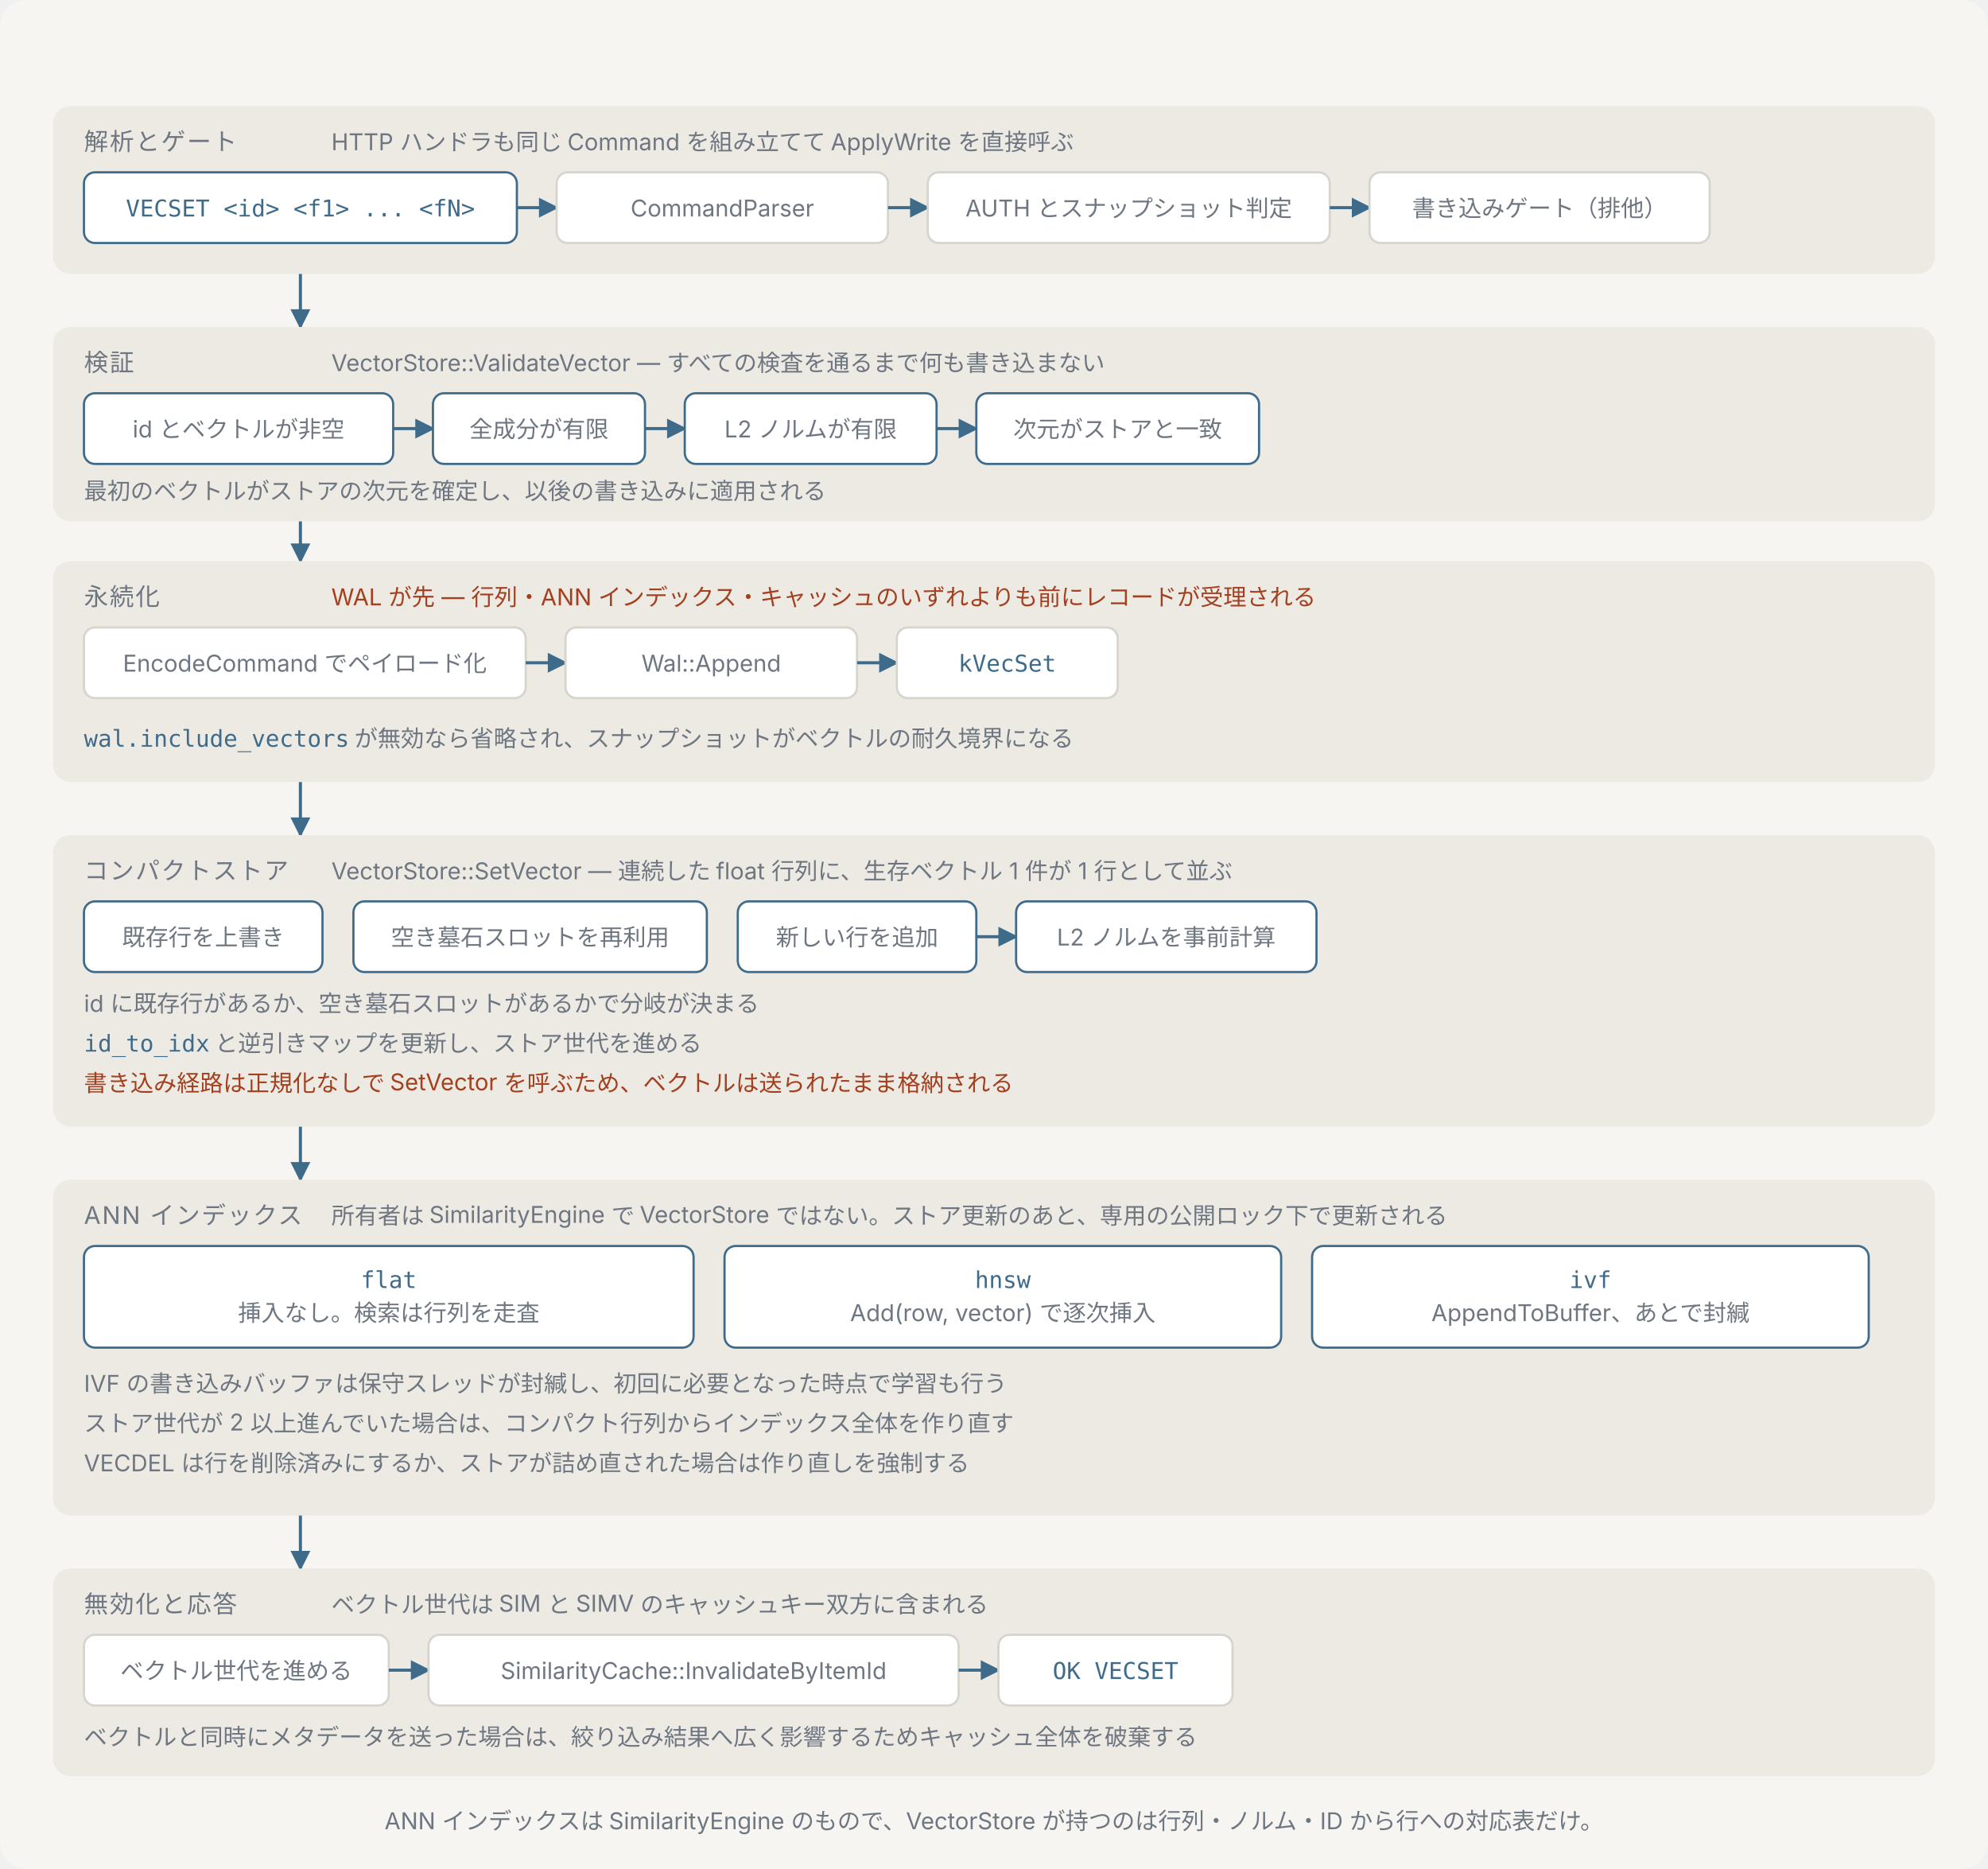
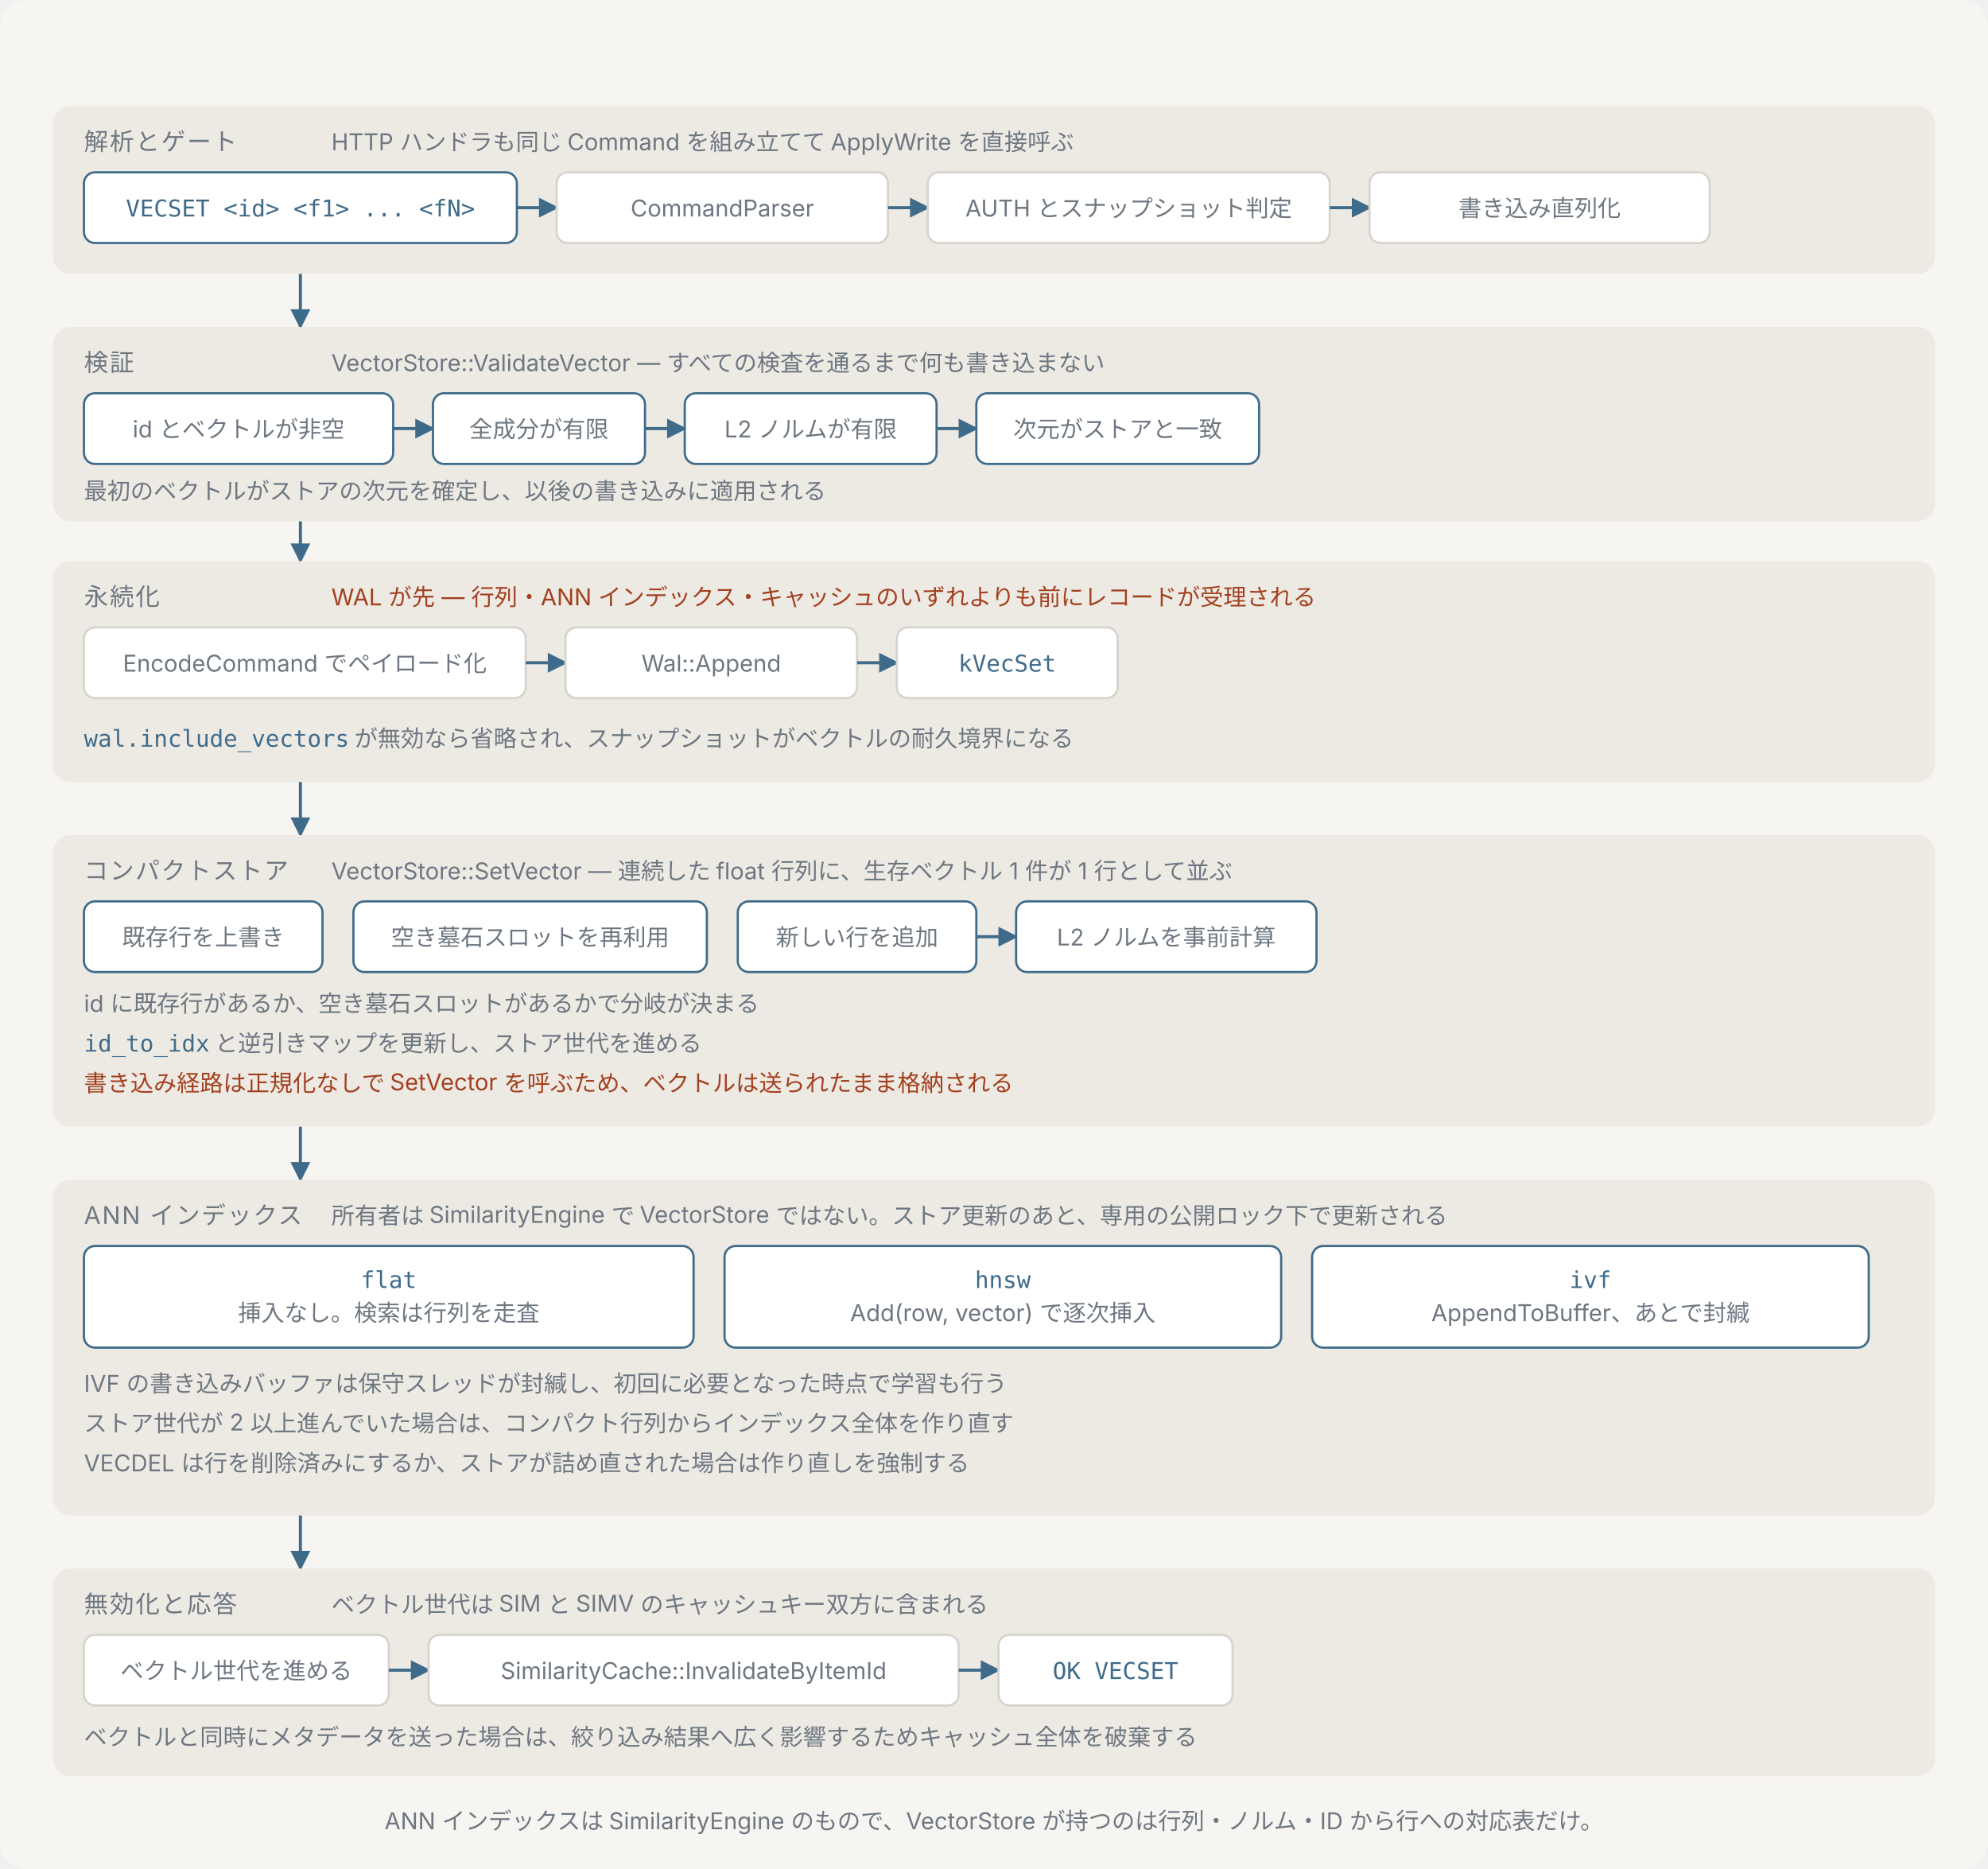
<svg xmlns="http://www.w3.org/2000/svg" viewBox="0 0 900 846" width="900" height="846" role="img" aria-labelledby="ttl dsc">
  <style>
    .bg    { fill:#f7f5f1 }
    .grp   { fill:#edeae4 }
    .chip  { fill:#ffffff; stroke:#d7d4cd }
    .card  { fill:#ffffff; stroke:#3f6b8a }
    .ln    { fill:none; stroke:#3f6b8a; stroke-width:1.4 }
    .ah    { fill:#3f6b8a }
    text   { font-family:Inter,"Helvetica Neue","Hiragino Sans","Noto Sans JP",Arial,sans-serif; fill:#1f2328 }
    .lbl   { font-size:11px; fill:#6e7781; letter-spacing:.06em }
    .s     { font-size:10.5px; fill:#6e7781 }
    .warnt { fill:#a3401f }
    .mono  { font-family:ui-monospace,SFMono-Regular,Menlo,Consolas,monospace; font-size:10.5px; fill:#3f6b8a }
    @media (prefers-color-scheme: dark) {
      .bg{fill:#0d1117} .grp{fill:#12171d}
      .chip{fill:#161b22;stroke:#30363d} .card{fill:#161b22;stroke:#7fb3d5}
      .ln{stroke:#7fb3d5} .ah{fill:#7fb3d5} .mono{fill:#7fb3d5}
      text{fill:#e6edf3} .lbl{fill:#8b949e} .s{fill:#8b949e} .warnt{fill:#e08a68}
    }
  </style>
  <defs>
    <marker id="a" markerUnits="userSpaceOnUse" markerWidth="9" markerHeight="9" refX="8" refY="4.5" orient="auto">
      <path class="ah" d="M0,0 L9,4.5 L0,9 z" />
    </marker>
  </defs>
  <rect class="bg" x="0" y="0" width="900" height="846" rx="12" />
  <rect class="grp" x="24" y="48" width="852" height="76" rx="8" />
  <text class="lbl" x="38" y="68">解析とゲート</text>
  <text class="s" x="150" y="68">HTTP ハンドラも同じ Command を組み立てて ApplyWrite を直接呼ぶ</text>
  <rect class="card" x="38" y="78" width="196" height="32" rx="5" />
  <text class="mono" x="136" y="98" text-anchor="middle">VECSET &lt;id&gt; &lt;f1&gt; ... &lt;fN&gt;</text>
  <path class="ln" d="M 234 94 H 252" marker-end="url(#a)" />
  <rect class="chip" x="252" y="78" width="150" height="32" rx="5" />
  <text class="s" x="327" y="98" text-anchor="middle">CommandParser</text>
  <path class="ln" d="M 402 94 H 420" marker-end="url(#a)" />
  <rect class="chip" x="420" y="78" width="182" height="32" rx="5" />
  <text class="s" x="511" y="98" text-anchor="middle">AUTH とスナップショット判定</text>
  <path class="ln" d="M 602 94 H 620" marker-end="url(#a)" />
  <rect class="chip" x="620" y="78" width="154" height="32" rx="5" />
-   <text class="s" x="697" y="98" text-anchor="middle">書き込みゲート（排他）</text>
+   <text class="s" x="697" y="98" text-anchor="middle">書き込み直列化</text>
  <path class="ln" d="M 136 124 V 148" marker-end="url(#a)" />
  <rect class="grp" x="24" y="148" width="852" height="88" rx="8" />
  <text class="lbl" x="38" y="168">検証</text>
  <text class="s" x="150" y="168">VectorStore::ValidateVector — すべての検査を通るまで何も書き込まない</text>
  <rect class="card" x="38" y="178" width="140" height="32" rx="5" />
  <text class="s" x="108" y="198" text-anchor="middle">id とベクトルが非空</text>
  <path class="ln" d="M 178 194 H 196" marker-end="url(#a)" />
  <rect class="card" x="196" y="178" width="96" height="32" rx="5" />
  <text class="s" x="244" y="198" text-anchor="middle">全成分が有限</text>
  <path class="ln" d="M 292 194 H 310" marker-end="url(#a)" />
  <rect class="card" x="310" y="178" width="114" height="32" rx="5" />
  <text class="s" x="367" y="198" text-anchor="middle">L2 ノルムが有限</text>
  <path class="ln" d="M 424 194 H 442" marker-end="url(#a)" />
  <rect class="card" x="442" y="178" width="128" height="32" rx="5" />
  <text class="s" x="506" y="198" text-anchor="middle">次元がストアと一致</text>
  <text class="s" x="38" y="226">最初のベクトルがストアの次元を確定し、以後の書き込みに適用される</text>
  <path class="ln" d="M 136 236 V 254" marker-end="url(#a)" />
  <rect class="grp" x="24" y="254" width="852" height="100" rx="8" />
  <text class="lbl" x="38" y="274">永続化</text>
  <text class="s warnt" x="150" y="274">WAL が先 — 行列・ANN インデックス・キャッシュのいずれよりも前にレコードが受理される</text>
  <rect class="chip" x="38" y="284" width="200" height="32" rx="5" />
  <text class="s" x="138" y="304" text-anchor="middle">EncodeCommand でペイロード化</text>
  <path class="ln" d="M 238 300 H 256" marker-end="url(#a)" />
  <rect class="chip" x="256" y="284" width="132" height="32" rx="5" />
  <text class="s" x="322" y="304" text-anchor="middle">Wal::Append</text>
  <path class="ln" d="M 388 300 H 406" marker-end="url(#a)" />
  <rect class="chip" x="406" y="284" width="100" height="32" rx="5" />
  <text class="mono" x="456" y="304" text-anchor="middle">kVecSet</text>
  <text class="s" x="38" y="338">
    <tspan class="mono">wal.include_vectors</tspan> が無効なら省略され、スナップショットがベクトルの耐久境界になる</text>
  <path class="ln" d="M 136 354 V 378" marker-end="url(#a)" />
  <rect class="grp" x="24" y="378" width="852" height="132" rx="8" />
  <text class="lbl" x="38" y="398">コンパクトストア</text>
  <text class="s" x="150" y="398">VectorStore::SetVector — 連続した float 行列に、生存ベクトル 1 件が 1 行として並ぶ</text>
  <rect class="card" x="38" y="408" width="108" height="32" rx="5" />
  <text class="s" x="92" y="428" text-anchor="middle">既存行を上書き</text>
  <rect class="card" x="160" y="408" width="160" height="32" rx="5" />
  <text class="s" x="240" y="428" text-anchor="middle">空き墓石スロットを再利用</text>
  <rect class="card" x="334" y="408" width="108" height="32" rx="5" />
  <text class="s" x="388" y="428" text-anchor="middle">新しい行を追加</text>
  <path class="ln" d="M 442 424 H 460" marker-end="url(#a)" />
  <rect class="card" x="460" y="408" width="136" height="32" rx="5" />
  <text class="s" x="528" y="428" text-anchor="middle">L2 ノルムを事前計算</text>
  <text class="s" x="38" y="458">id に既存行があるか、空き墓石スロットがあるかで分岐が決まる</text>
  <text class="s" x="38" y="476">
    <tspan class="mono">id_to_idx</tspan> と逆引きマップを更新し、ストア世代を進める</text>
  <text class="s warnt" x="38" y="494">書き込み経路は正規化なしで SetVector を呼ぶため、ベクトルは送られたまま格納される</text>
  <path class="ln" d="M 136 510 V 534" marker-end="url(#a)" />
  <rect class="grp" x="24" y="534" width="852" height="152" rx="8" />
  <text class="lbl" x="38" y="554">ANN インデックス</text>
  <text class="s" x="150" y="554">所有者は SimilarityEngine で VectorStore ではない。ストア更新のあと、専用の公開ロック下で更新される</text>
  <rect class="card" x="38" y="564" width="276" height="46" rx="5" />
  <text class="mono" x="176" y="583" text-anchor="middle">flat</text>
  <text class="s" x="176" y="598" text-anchor="middle">挿入なし。検索は行列を走査</text>
  <rect class="card" x="328" y="564" width="252" height="46" rx="5" />
  <text class="mono" x="454" y="583" text-anchor="middle">hnsw</text>
  <text class="s" x="454" y="598" text-anchor="middle">Add(row, vector) で逐次挿入</text>
  <rect class="card" x="594" y="564" width="252" height="46" rx="5" />
  <text class="mono" x="720" y="583" text-anchor="middle">ivf</text>
  <text class="s" x="720" y="598" text-anchor="middle">AppendToBuffer、あとで封緘</text>
  <text class="s" x="38" y="630">IVF の書き込みバッファは保守スレッドが封緘し、初回に必要となった時点で学習も行う</text>
  <text class="s" x="38" y="648">ストア世代が 2 以上進んでいた場合は、コンパクト行列からインデックス全体を作り直す</text>
  <text class="s" x="38" y="666">VECDEL は行を削除済みにするか、ストアが詰め直された場合は作り直しを強制する</text>
  <path class="ln" d="M 136 686 V 710" marker-end="url(#a)" />
  <rect class="grp" x="24" y="710" width="852" height="94" rx="8" />
  <text class="lbl" x="38" y="730">無効化と応答</text>
  <text class="s" x="150" y="730">ベクトル世代は SIM と SIMV のキャッシュキー双方に含まれる</text>
  <rect class="chip" x="38" y="740" width="138" height="32" rx="5" />
  <text class="s" x="107" y="760" text-anchor="middle">ベクトル世代を進める</text>
  <path class="ln" d="M 176 756 H 194" marker-end="url(#a)" />
  <rect class="chip" x="194" y="740" width="240" height="32" rx="5" />
  <text class="s" x="314" y="760" text-anchor="middle">SimilarityCache::InvalidateByItemId</text>
  <path class="ln" d="M 434 756 H 452" marker-end="url(#a)" />
  <rect class="chip" x="452" y="740" width="106" height="32" rx="5" />
  <text class="mono" x="505" y="760" text-anchor="middle">OK VECSET</text>
  <text class="s" x="38" y="790">ベクトルと同時にメタデータを送った場合は、絞り込み結果へ広く影響するためキャッシュ全体を破棄する</text>
  <text class="s" x="450" y="828" text-anchor="middle">ANN インデックスは SimilarityEngine のもので、VectorStore が持つのは行列・ノルム・ID から行への対応表だけ。</text>
</svg>
